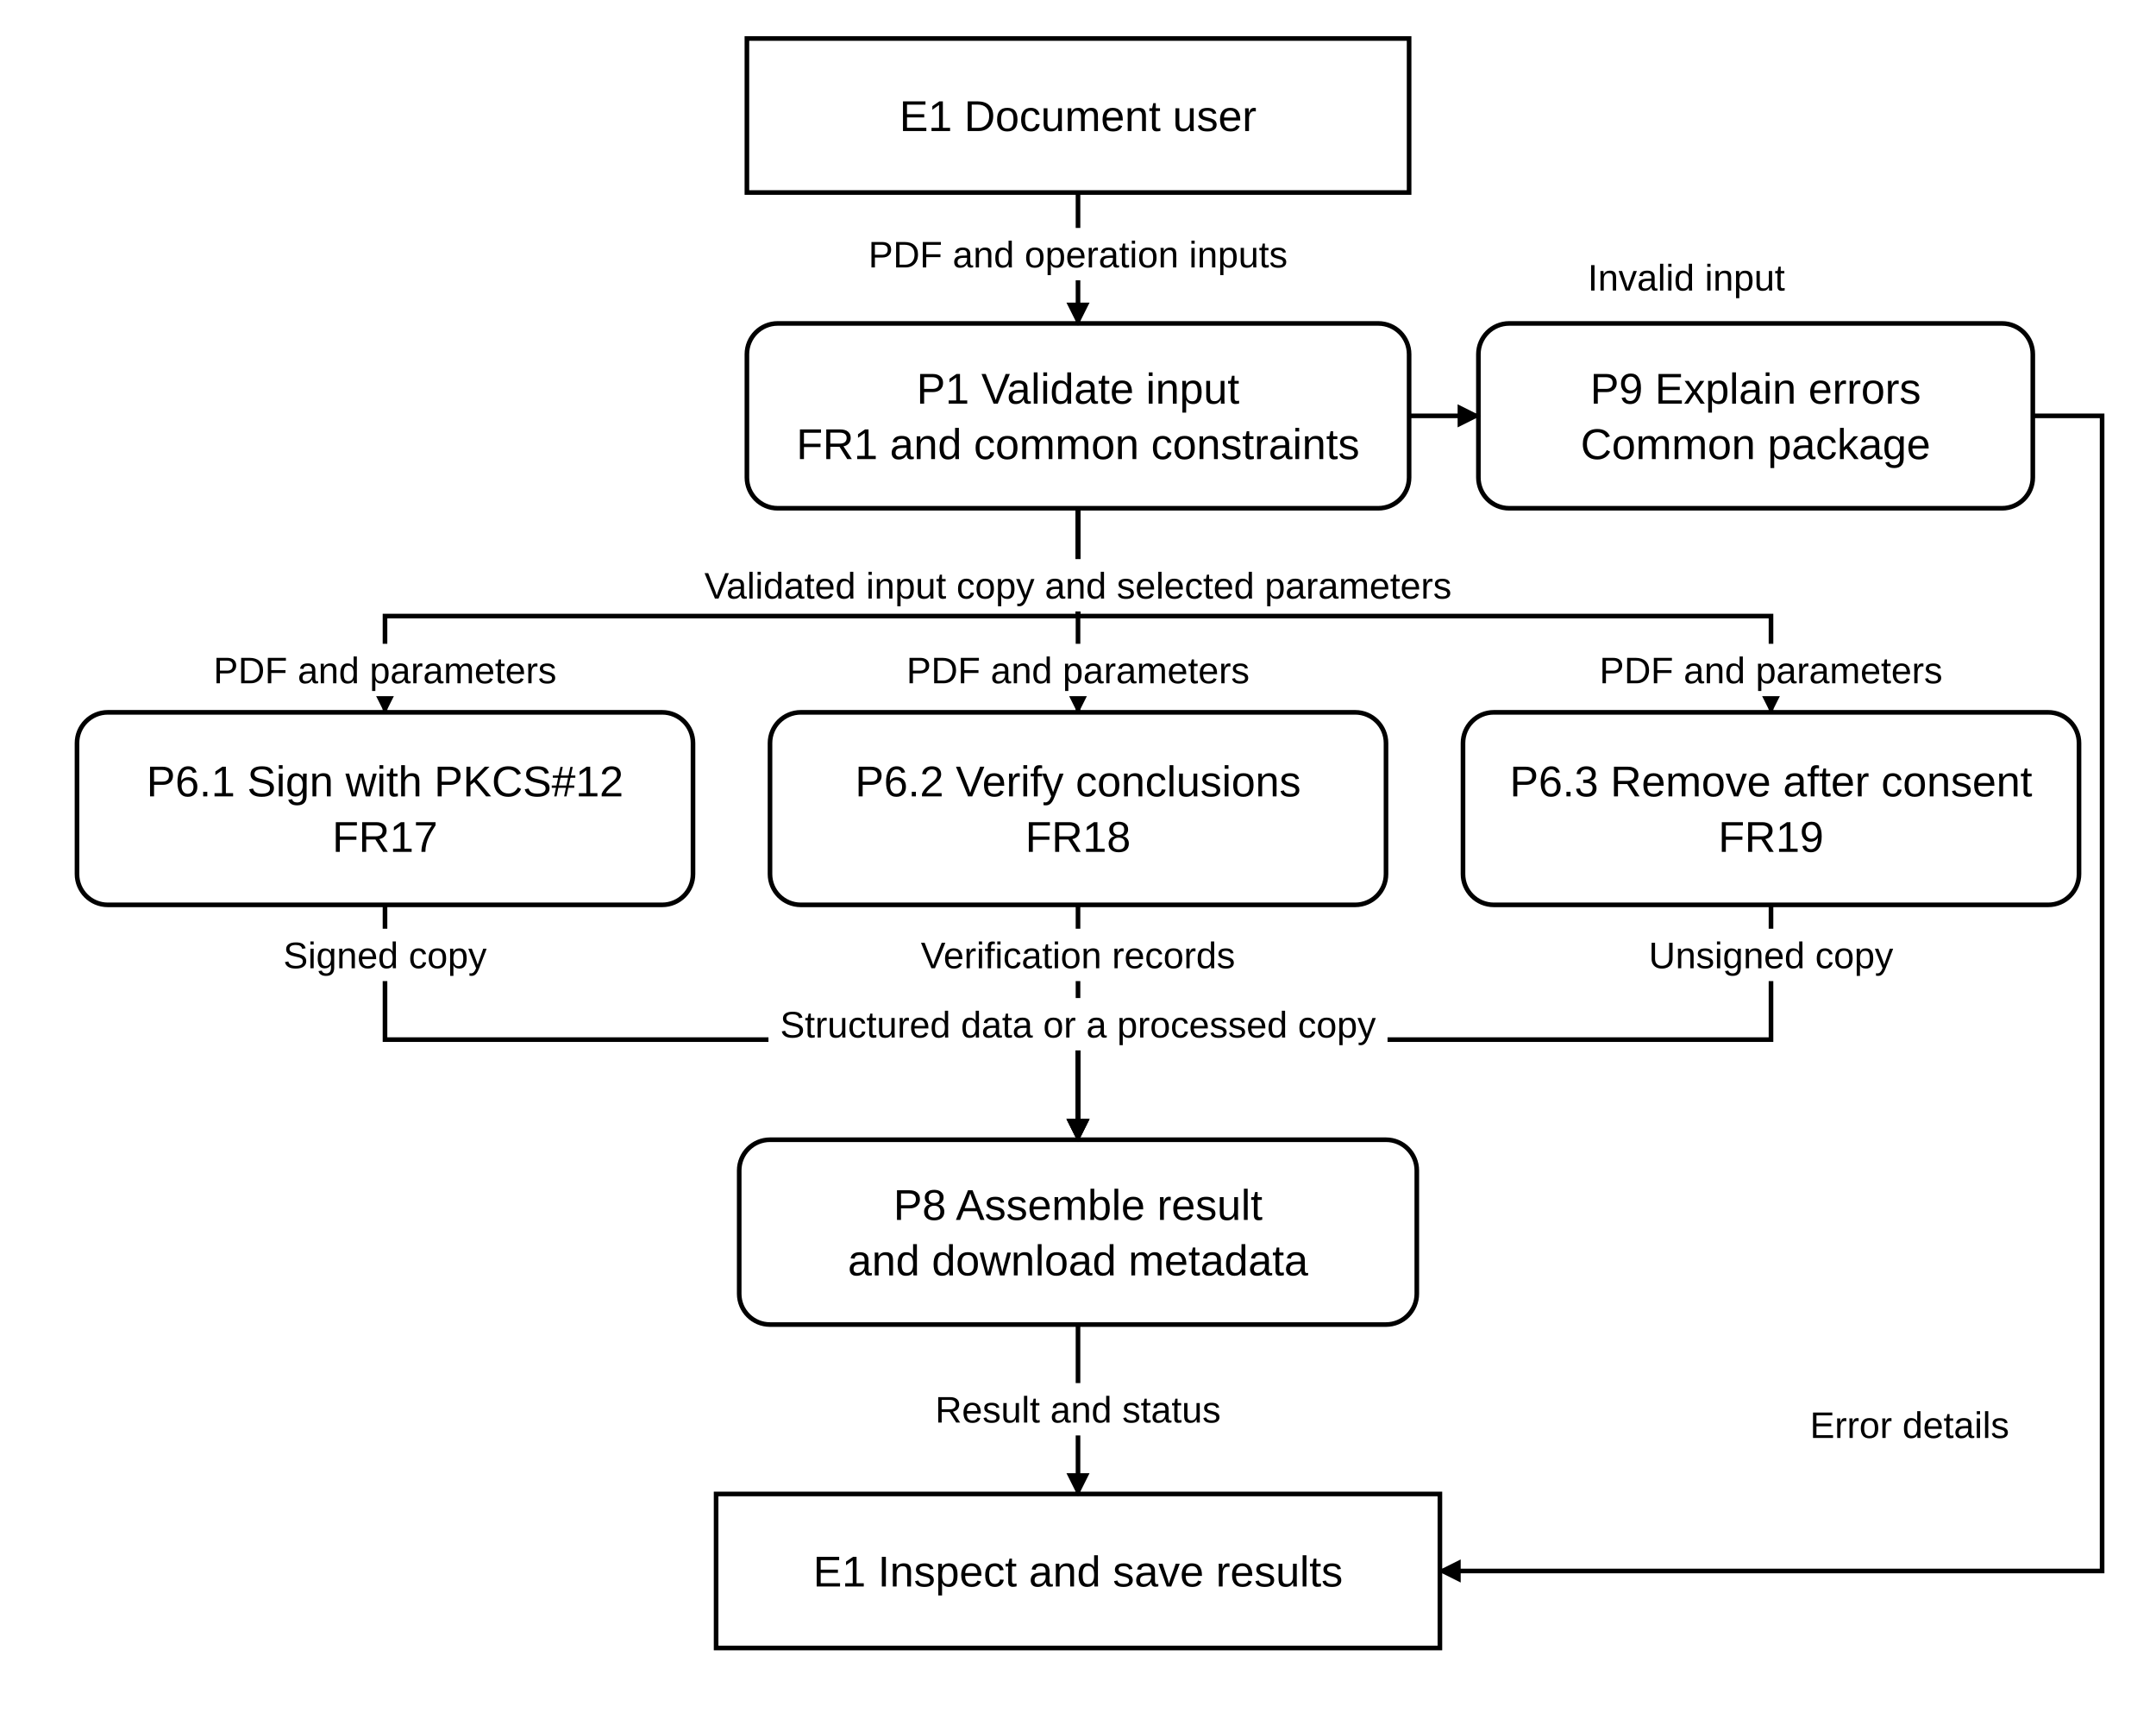
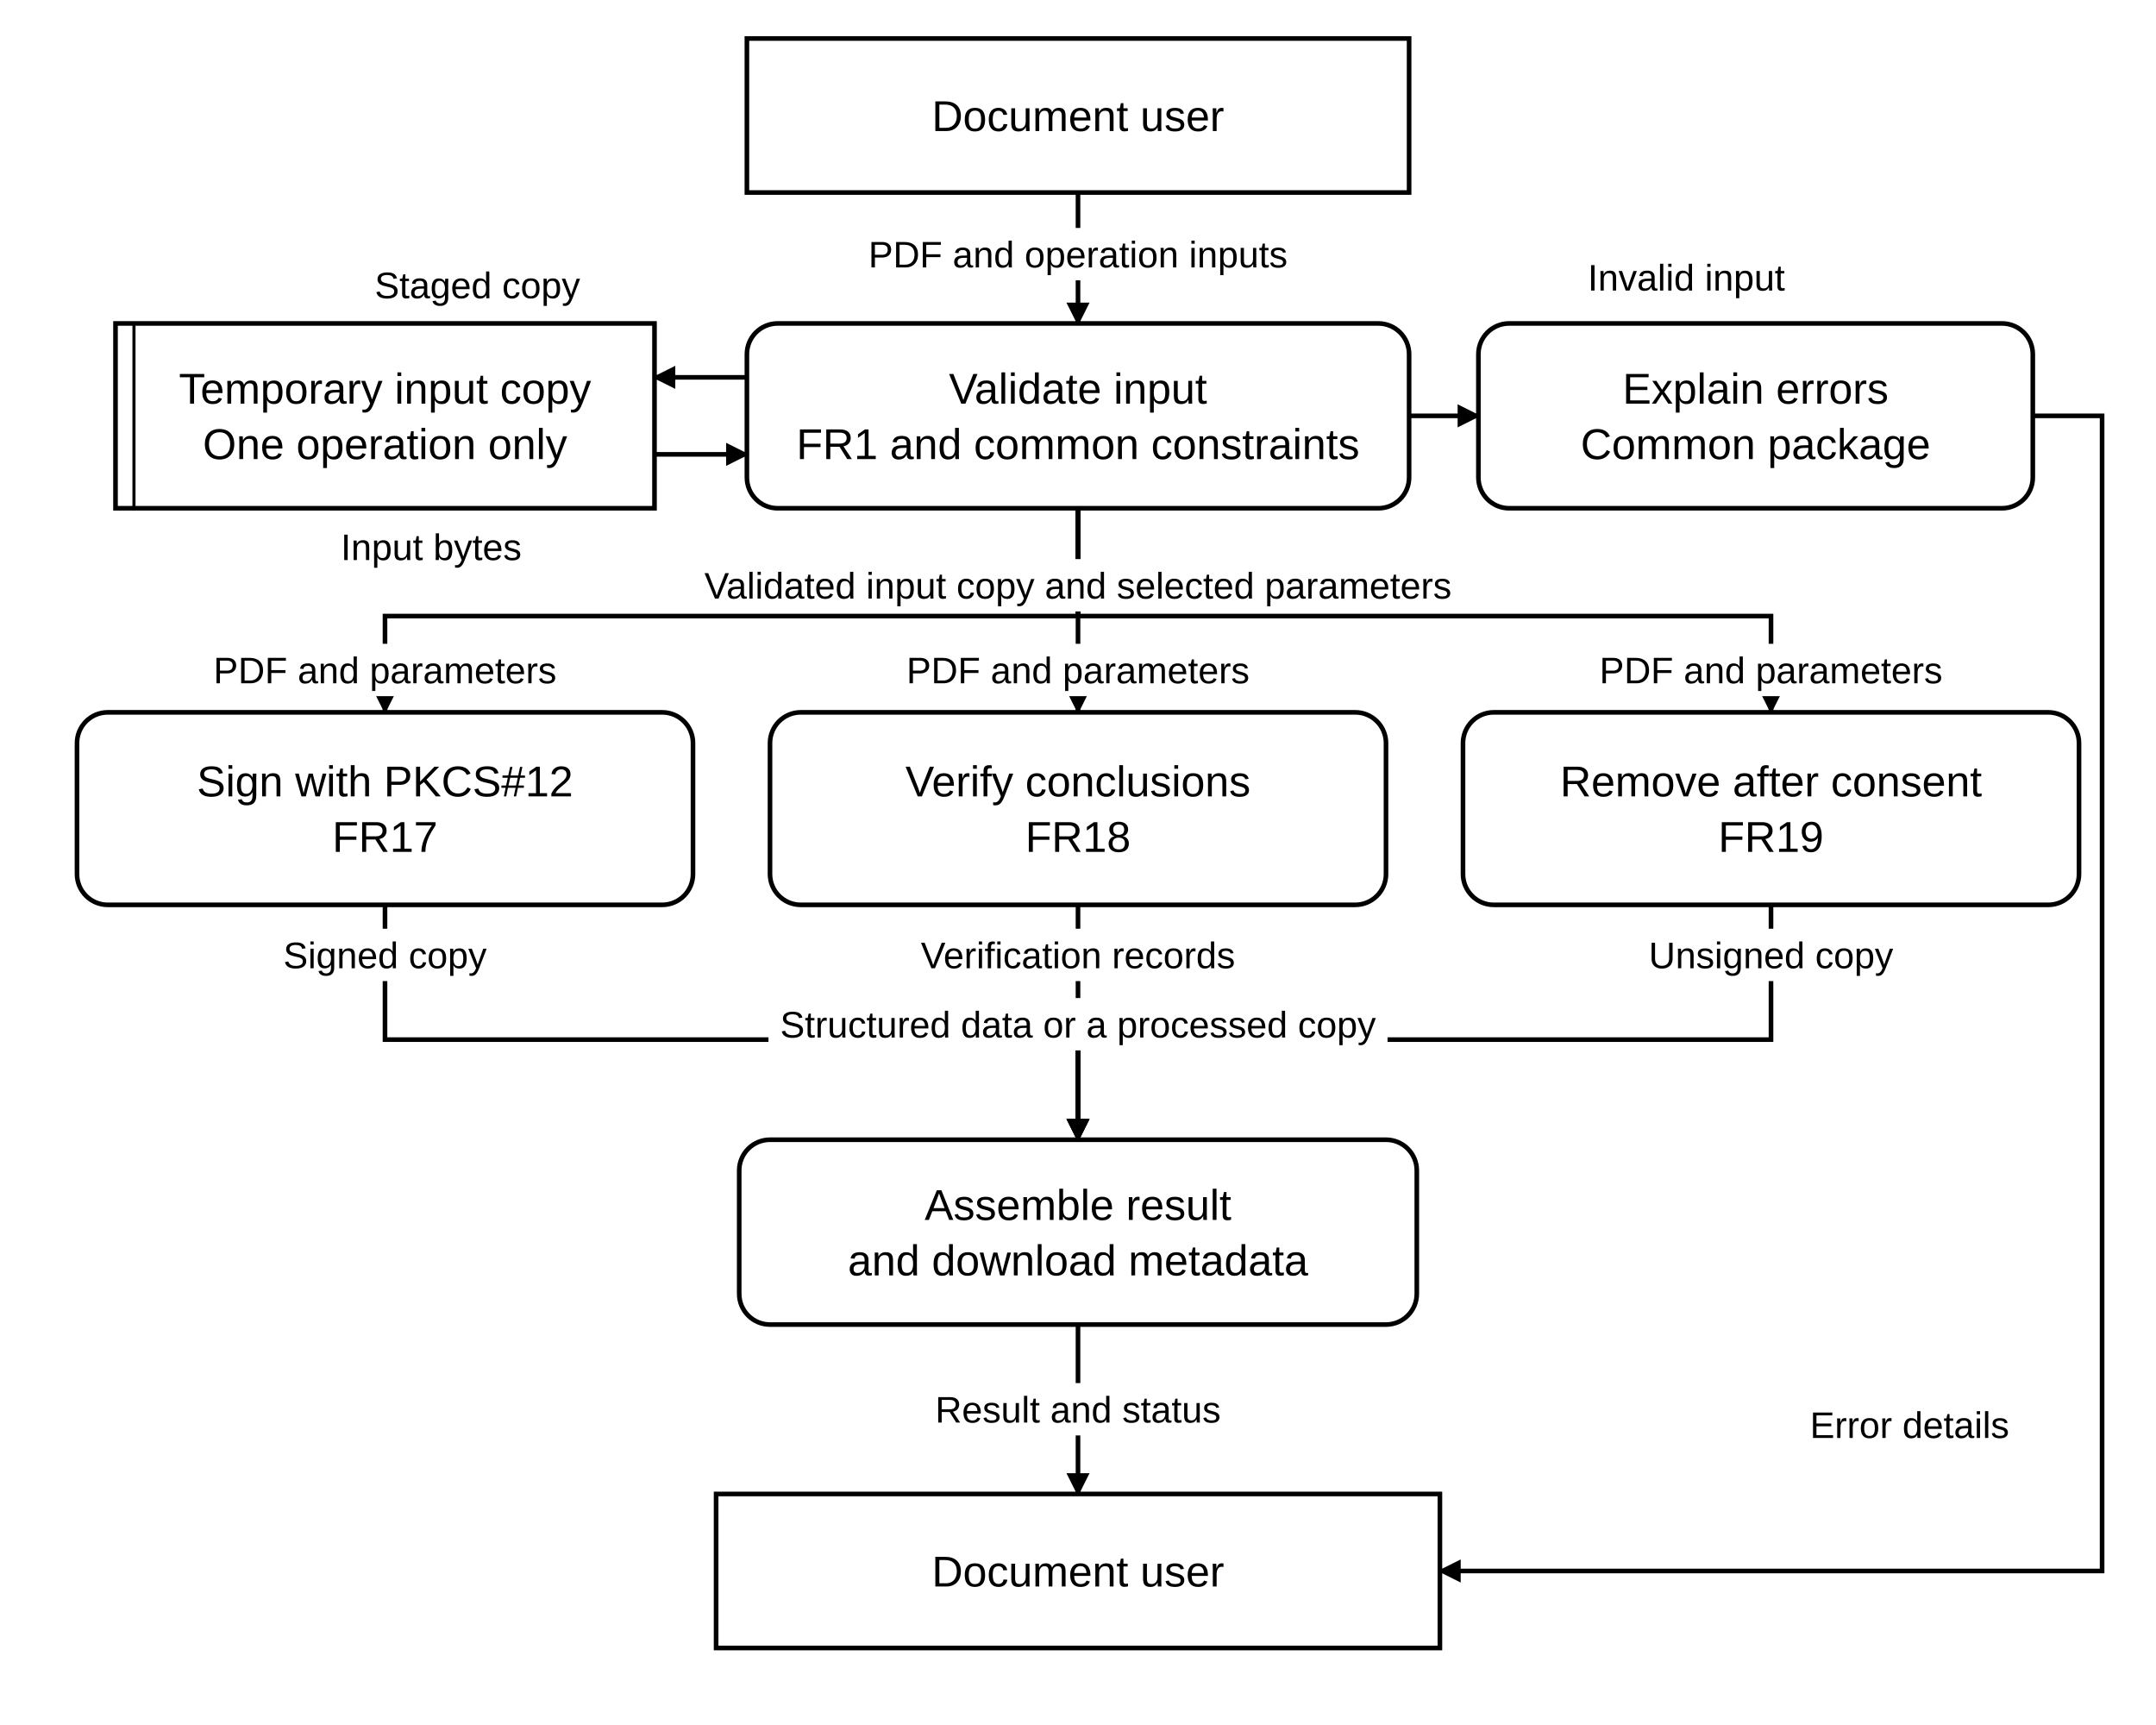
<svg xmlns="http://www.w3.org/2000/svg" width="1400" height="1120" viewBox="0 0 1400 1120">
  <defs>
    <marker id="arrow" viewBox="0 0 10 10" refX="9" refY="5" markerWidth="5" markerHeight="5" orient="auto">
      <path d="M0 0 L10 5 L0 10 Z" fill="black" />
    </marker>
  </defs>
  <rect width="100%" height="100%" fill="white" />
  <g id="E1">
    <rect x="485.0" y="25.0" width="430" height="100" fill="white" stroke="black" stroke-width="3" />
-     <text x="700" y="85.08" text-anchor="middle" font-family="Arial,Helvetica,sans-serif" font-size="28" fill="black">E1 Document user</text>
+     <text x="700" y="85.08" text-anchor="middle" font-family="Arial,Helvetica,sans-serif" font-size="28" fill="black">Document user</text>
  </g>
  <g id="P1">
    <rect x="485.0" y="210.0" width="430" height="120" rx="20" fill="white" stroke="black" stroke-width="3" />
-     <text x="700" y="262.08" text-anchor="middle" font-family="Arial,Helvetica,sans-serif" font-size="28" fill="black">P1 Validate input</text>
+     <text x="700" y="262.08" text-anchor="middle" font-family="Arial,Helvetica,sans-serif" font-size="28" fill="black">Validate input</text>
    <text x="700" y="298.08" text-anchor="middle" font-family="Arial,Helvetica,sans-serif" font-size="28" fill="black">FR1 and common constraints</text>
  </g>
  <g id="P9">
    <rect x="960.0" y="210.0" width="360" height="120" rx="20" fill="white" stroke="black" stroke-width="3" />
-     <text x="1140" y="262.08" text-anchor="middle" font-family="Arial,Helvetica,sans-serif" font-size="28" fill="black">P9 Explain errors</text>
+     <text x="1140" y="262.08" text-anchor="middle" font-family="Arial,Helvetica,sans-serif" font-size="28" fill="black">Explain errors</text>
    <text x="1140" y="298.08" text-anchor="middle" font-family="Arial,Helvetica,sans-serif" font-size="28" fill="black">Common package</text>
  </g>
+   <g id="D1">
+     <rect x="75.0" y="210.0" width="350" height="120" fill="white" stroke="black" stroke-width="3" />
+     <path d="M 87.0 210.0 V 330.0" stroke="black" fill="none" stroke-width="2" />
+     <text x="250" y="262.08" text-anchor="middle" font-family="Arial,Helvetica,sans-serif" font-size="28" fill="black">Temporary input copy</text>
+     <text x="250" y="298.08" text-anchor="middle" font-family="Arial,Helvetica,sans-serif" font-size="28" fill="black">One operation only</text>
+   </g>
+   <polyline points="485,245 425,245" fill="none" stroke="black" stroke-width="3" marker-end="url(#arrow)" />
+   <rect x="235.0" y="168.0" width="150" height="34" fill="white" />
+   <text x="310" y="193.64" text-anchor="middle" font-family="Arial,Helvetica,sans-serif" font-size="24" fill="black">Staged copy</text>
+   <polyline points="425,295 485,295" fill="none" stroke="black" stroke-width="3" marker-end="url(#arrow)" />
+   <rect x="212.5" y="338.0" width="135" height="34" fill="white" />
+   <text x="280" y="363.64" text-anchor="middle" font-family="Arial,Helvetica,sans-serif" font-size="24" fill="black">Input bytes</text>
  <polyline points="700,125 700,210" fill="none" stroke="black" stroke-width="3" marker-end="url(#arrow)" />
  <rect x="556.5" y="148.0" width="287" height="34" fill="white" />
  <text x="700" y="173.64" text-anchor="middle" font-family="Arial,Helvetica,sans-serif" font-size="24" fill="black">PDF and operation inputs</text>
  <polyline points="915,270 960,270" fill="none" stroke="black" stroke-width="3" marker-end="url(#arrow)" />
  <rect x="1023.0" y="163.0" width="144" height="34" fill="white" />
  <text x="1095" y="188.64" text-anchor="middle" font-family="Arial,Helvetica,sans-serif" font-size="24" fill="black">Invalid input</text>
  <g id="P6.1">
    <rect x="50.0" y="462.5" width="400" height="125" rx="20" fill="white" stroke="black" stroke-width="3" />
-     <text x="250" y="517.08" text-anchor="middle" font-family="Arial,Helvetica,sans-serif" font-size="28" fill="black">P6.1 Sign with PKCS#12</text>
+     <text x="250" y="517.08" text-anchor="middle" font-family="Arial,Helvetica,sans-serif" font-size="28" fill="black">Sign with PKCS#12</text>
    <text x="250" y="553.08" text-anchor="middle" font-family="Arial,Helvetica,sans-serif" font-size="28" fill="black">FR17</text>
  </g>
  <polyline points="700,330 700,400 250,400 250,462" fill="none" stroke="black" stroke-width="3" marker-end="url(#arrow)" />
  <rect x="130.5" y="418.0" width="239" height="34" fill="white" />
  <text x="250" y="443.64" text-anchor="middle" font-family="Arial,Helvetica,sans-serif" font-size="24" fill="black">PDF and parameters</text>
  <g id="P6.2">
    <rect x="500.0" y="462.5" width="400" height="125" rx="20" fill="white" stroke="black" stroke-width="3" />
-     <text x="700" y="517.08" text-anchor="middle" font-family="Arial,Helvetica,sans-serif" font-size="28" fill="black">P6.2 Verify conclusions</text>
+     <text x="700" y="517.08" text-anchor="middle" font-family="Arial,Helvetica,sans-serif" font-size="28" fill="black">Verify conclusions</text>
    <text x="700" y="553.08" text-anchor="middle" font-family="Arial,Helvetica,sans-serif" font-size="28" fill="black">FR18</text>
  </g>
  <polyline points="700,330 700,462" fill="none" stroke="black" stroke-width="3" marker-end="url(#arrow)" />
  <rect x="580.5" y="418.0" width="239" height="34" fill="white" />
  <text x="700" y="443.64" text-anchor="middle" font-family="Arial,Helvetica,sans-serif" font-size="24" fill="black">PDF and parameters</text>
  <g id="P6.3">
    <rect x="950.0" y="462.5" width="400" height="125" rx="20" fill="white" stroke="black" stroke-width="3" />
-     <text x="1150" y="517.08" text-anchor="middle" font-family="Arial,Helvetica,sans-serif" font-size="28" fill="black">P6.3 Remove after consent</text>
+     <text x="1150" y="517.08" text-anchor="middle" font-family="Arial,Helvetica,sans-serif" font-size="28" fill="black">Remove after consent</text>
    <text x="1150" y="553.08" text-anchor="middle" font-family="Arial,Helvetica,sans-serif" font-size="28" fill="black">FR19</text>
  </g>
  <polyline points="700,330 700,400 1150,400 1150,462" fill="none" stroke="black" stroke-width="3" marker-end="url(#arrow)" />
  <rect x="1030.5" y="418.0" width="239" height="34" fill="white" />
  <text x="1150" y="443.64" text-anchor="middle" font-family="Arial,Helvetica,sans-serif" font-size="24" fill="black">PDF and parameters</text>
  <rect x="450.5" y="363.0" width="499" height="34" fill="white" />
  <text x="700" y="388.64" text-anchor="middle" font-family="Arial,Helvetica,sans-serif" font-size="24" fill="black">Validated input copy and selected parameters</text>
  <g id="P8">
    <rect x="480.0" y="740.0" width="440" height="120" rx="20" fill="white" stroke="black" stroke-width="3" />
-     <text x="700" y="792.08" text-anchor="middle" font-family="Arial,Helvetica,sans-serif" font-size="28" fill="black">P8 Assemble result</text>
+     <text x="700" y="792.08" text-anchor="middle" font-family="Arial,Helvetica,sans-serif" font-size="28" fill="black">Assemble result</text>
    <text x="700" y="828.08" text-anchor="middle" font-family="Arial,Helvetica,sans-serif" font-size="28" fill="black">and download metadata</text>
  </g>
  <polyline points="250,588 250,675 700,675 700,740" fill="none" stroke="black" stroke-width="3" marker-end="url(#arrow)" />
  <rect x="176.0" y="603.0" width="148" height="34" fill="white" />
  <text x="250" y="628.64" text-anchor="middle" font-family="Arial,Helvetica,sans-serif" font-size="24" fill="black">Signed copy</text>
  <polyline points="700,588 700,740" fill="none" stroke="black" stroke-width="3" marker-end="url(#arrow)" />
  <rect x="589.5" y="603.0" width="221" height="34" fill="white" />
  <text x="700" y="628.64" text-anchor="middle" font-family="Arial,Helvetica,sans-serif" font-size="24" fill="black">Verification records</text>
  <polyline points="1150,588 1150,675 700,675 700,740" fill="none" stroke="black" stroke-width="3" marker-end="url(#arrow)" />
  <rect x="1063.0" y="603.0" width="174" height="34" fill="white" />
  <text x="1150" y="628.64" text-anchor="middle" font-family="Arial,Helvetica,sans-serif" font-size="24" fill="black">Unsigned copy</text>
  <rect x="499.0" y="648.0" width="402" height="34" fill="white" />
  <text x="700" y="673.64" text-anchor="middle" font-family="Arial,Helvetica,sans-serif" font-size="24" fill="black">Structured data or a processed copy</text>
  <g id="E1b">
    <rect x="465.0" y="970.0" width="470" height="100" fill="white" stroke="black" stroke-width="3" />
-     <text x="700" y="1030.08" text-anchor="middle" font-family="Arial,Helvetica,sans-serif" font-size="28" fill="black">E1 Inspect and save results</text>
+     <text x="700" y="1030.08" text-anchor="middle" font-family="Arial,Helvetica,sans-serif" font-size="28" fill="black">Document user</text>
  </g>
  <polyline points="700,860 700,970" fill="none" stroke="black" stroke-width="3" marker-end="url(#arrow)" />
  <rect x="599.0" y="898.0" width="202" height="34" fill="white" />
  <text x="700" y="923.64" text-anchor="middle" font-family="Arial,Helvetica,sans-serif" font-size="24" fill="black">Result and status</text>
  <polyline points="1320,270 1365,270 1365,1020 935,1020" fill="none" stroke="black" stroke-width="3" marker-end="url(#arrow)" />
  <rect x="1167.0" y="908.0" width="146" height="34" fill="white" />
  <text x="1240" y="933.64" text-anchor="middle" font-family="Arial,Helvetica,sans-serif" font-size="24" fill="black">Error details</text>
</svg>
